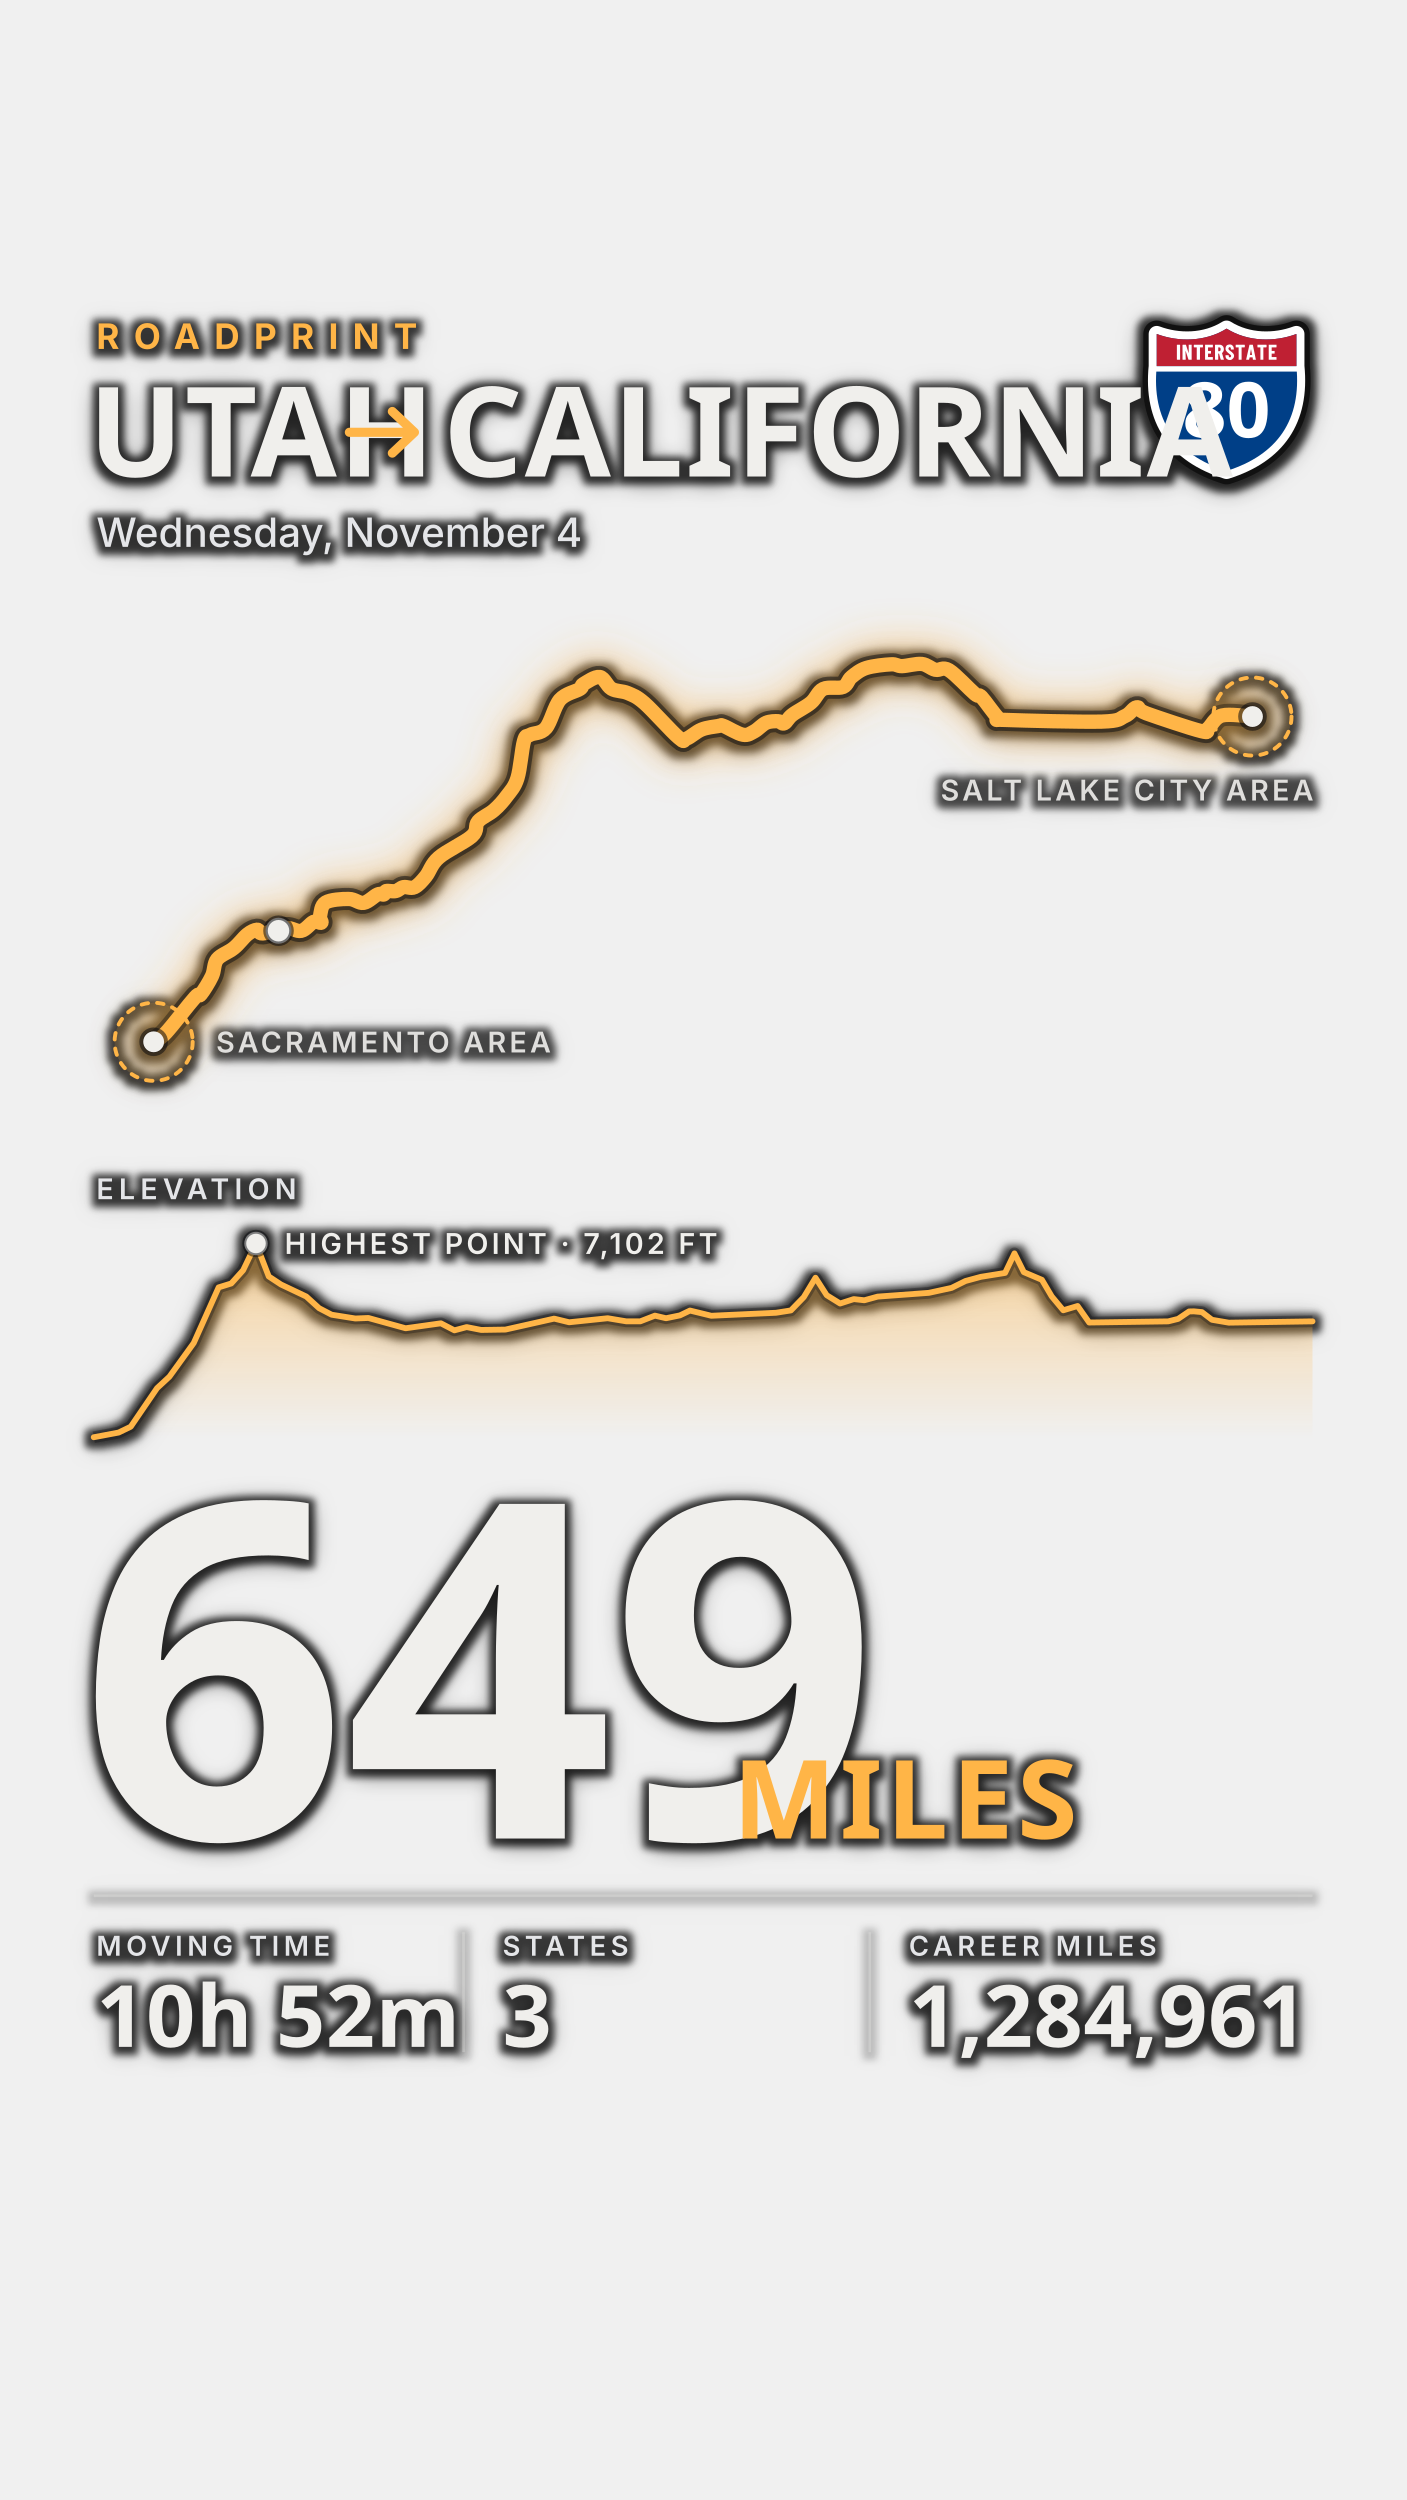
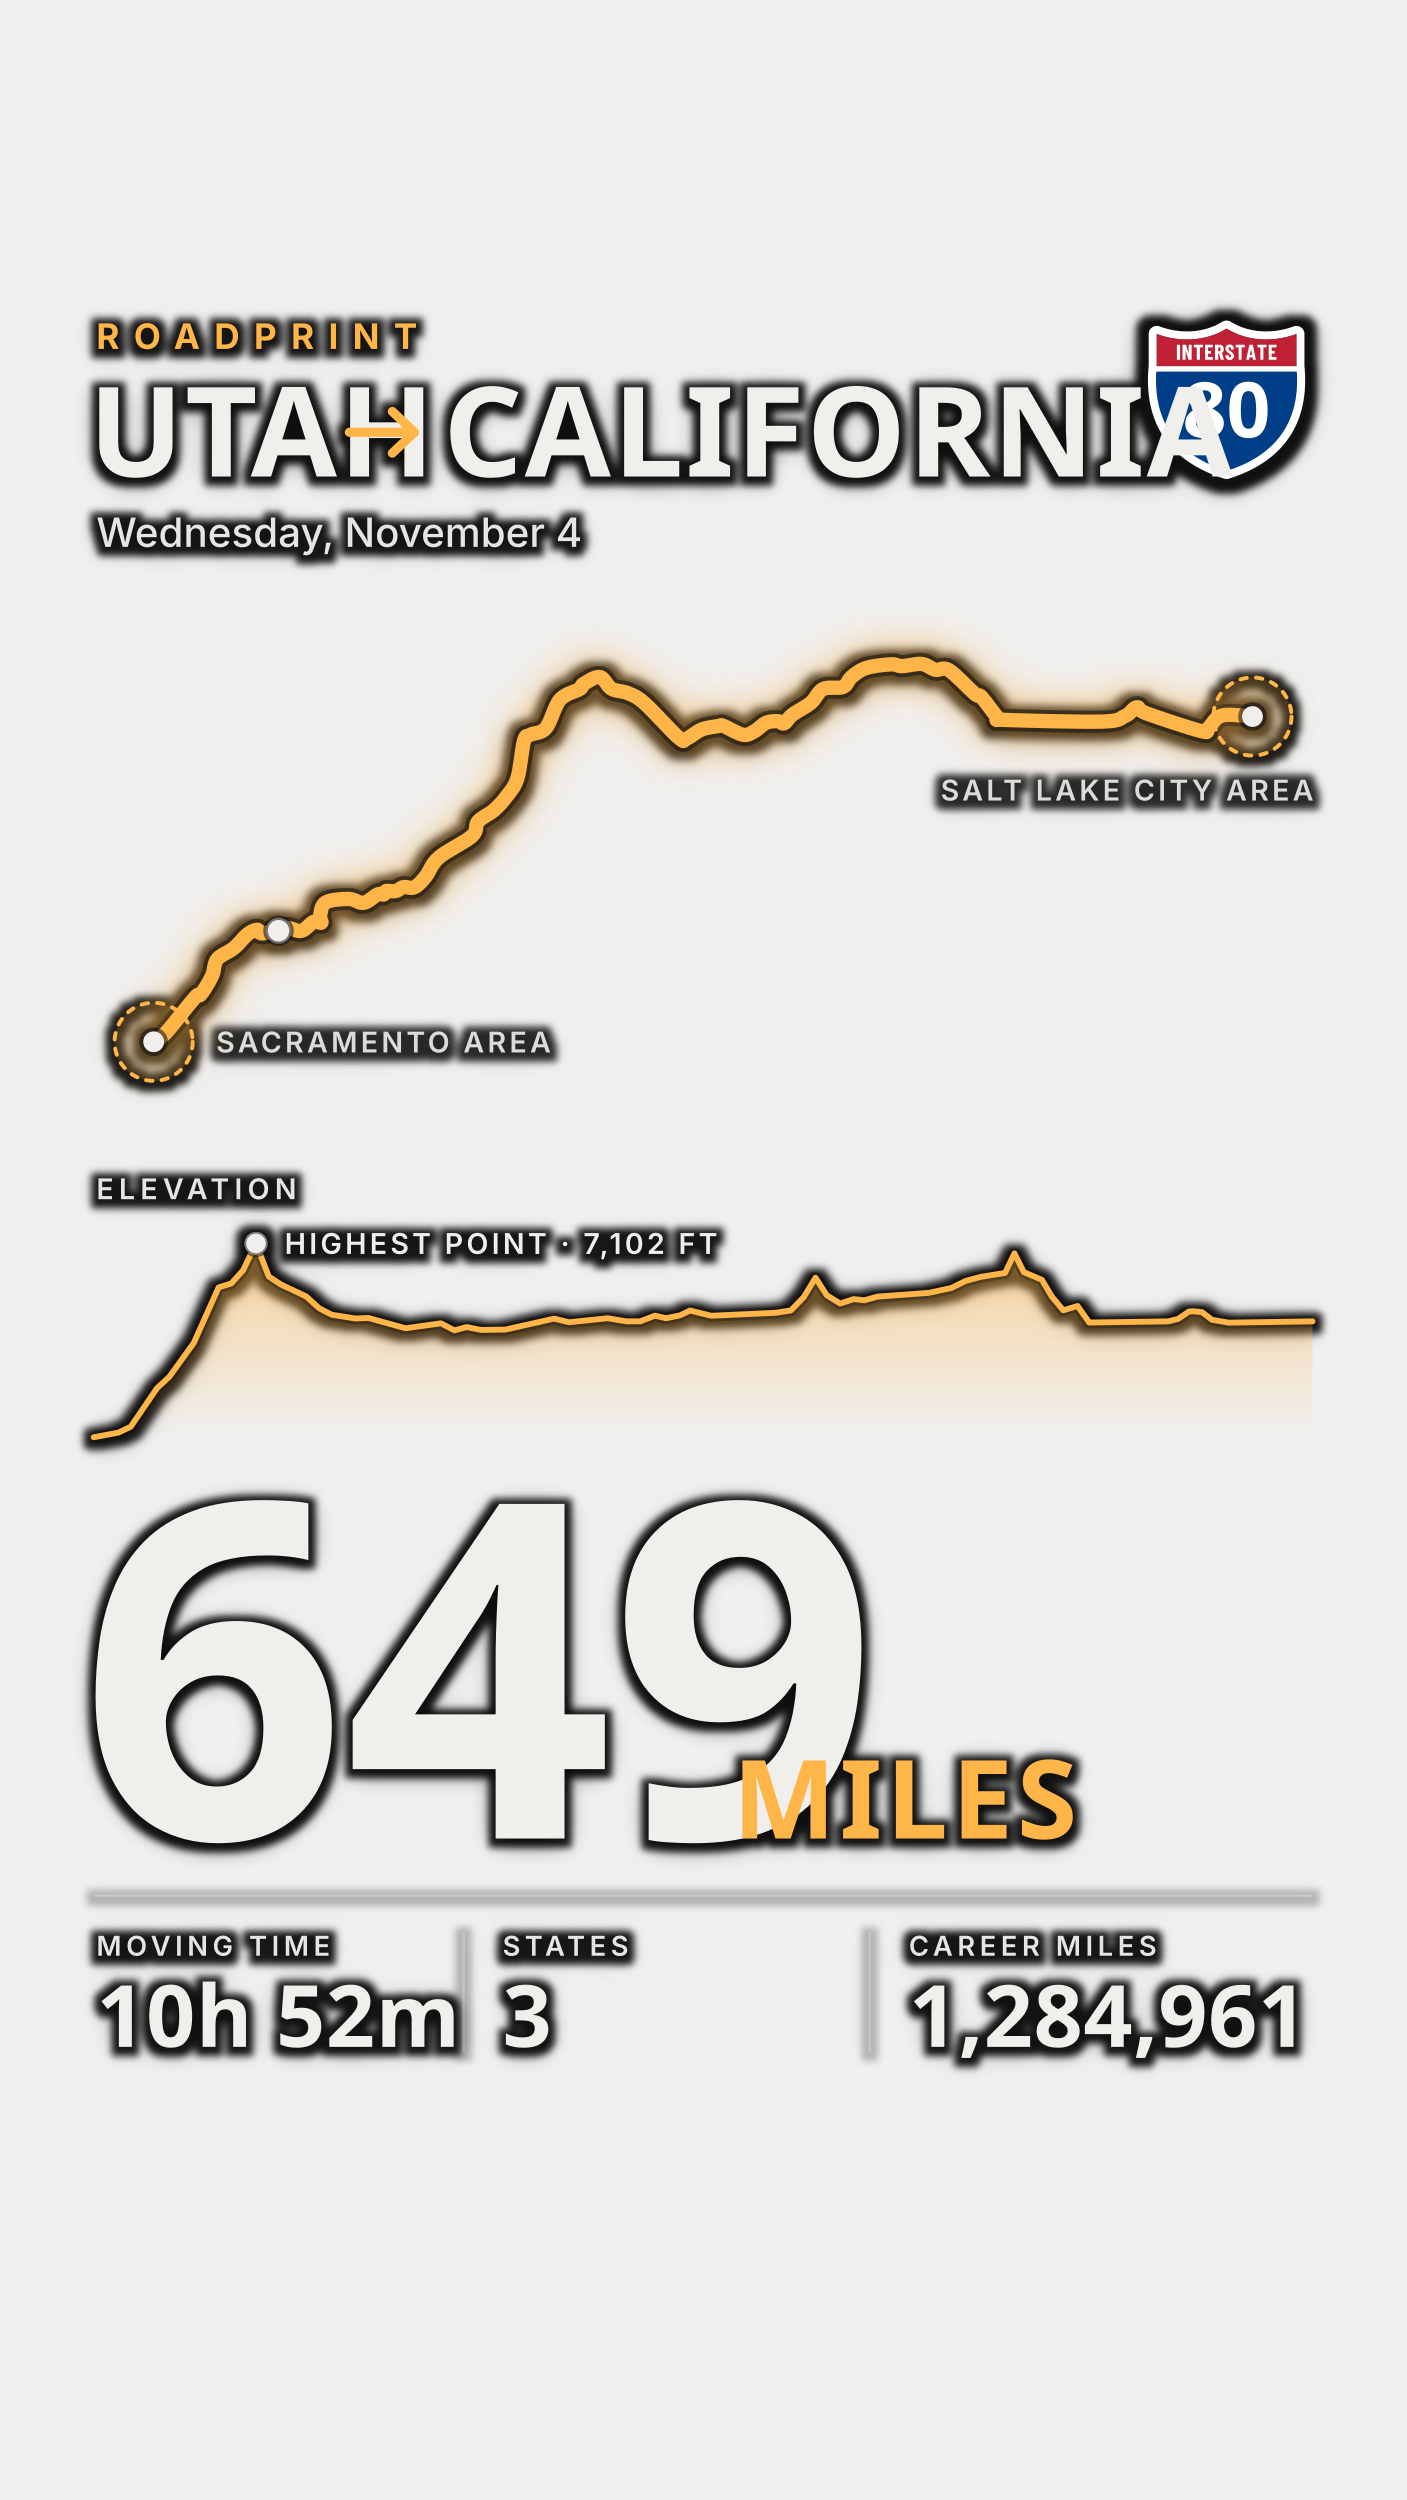
<svg xmlns="http://www.w3.org/2000/svg" viewBox="0 0 1080 1920" width="1080" height="1920">
  <defs>
    <filter id="glow" x="-10%" y="-60%" width="120%" height="220%">
      <feGaussianBlur stdDeviation="16" />
    </filter>
    <filter id="shade" color-interpolation-filters="sRGB" filterUnits="userSpaceOnUse" x="0" y="0" width="1080" height="1920">
      <feColorMatrix in="SourceAlpha" type="matrix" values="0 0 0 0 0.043  0 0 0 0 0.047  0 0 0 0 0.063  0 0 0 1 0" result="a" />
      <feGaussianBlur in="a" stdDeviation="9" result="w" />
      <feOffset in="w" dy="3" result="wo" />
      <feComponentTransfer in="wo" result="wide">
        <feFuncA type="linear" slope="0.62" />
      </feComponentTransfer>
-       <feMorphology in="a" operator="dilate" radius="4" result="ad" />
+       <feMorphology in="a" operator="dilate" radius="5" result="ad" />
      <feGaussianBlur in="ad" stdDeviation="3" result="t" />
      <feOffset in="t" dy="1.5" result="to" />
      <feComponentTransfer in="to" result="tight">
-         <feFuncA type="linear" slope="0.75" />
+         <feFuncA type="linear" slope="0.9" />
      </feComponentTransfer>
      <feMerge>
        <feMergeNode in="wide" />
        <feMergeNode in="tight" />
      </feMerge>
    </filter>
    <linearGradient id="elev" x1="0" y1="0" x2="0" y2="1">
      <stop offset="0" stop-color="#ffb547" stop-opacity="0.5" />
      <stop offset="1" stop-color="#ffb547" stop-opacity="0" />
    </linearGradient>
  </defs>
  <defs>
    <g id="art">
      <text id="wordmark" x="74" y="268" font-family="Inter" font-weight="700" font-size="27" letter-spacing="11" fill="#ffb547">ROADPRINT</text>
      <g id="road-sign" transform="translate(876 240) scale(2.0625)">
        <path d="M32 6C40 11 50 11 58 8L58 20C60 40 51 53 32 59C13 53 4 40 6 20L6 8C14 11 24 11 32 6Z" fill="#111111" stroke="#111111" stroke-width="10" stroke-linejoin="round" />
        <path d="M32 6C40 11 50 11 58 8L58 20C60 40 51 53 32 59C13 53 4 40 6 20L6 8C14 11 24 11 32 6Z" fill="#ffffff" stroke="#ffffff" stroke-width="6" stroke-linejoin="round" />
        <path d="M32 6C40 11 50 11 58 8L58 20C60 40 51 53 32 59C13 53 4 40 6 20L6 8C14 11 24 11 32 6Z" fill="#003f87" />
        <path d="M32 6C40 11 50 11 58 8L58 20L6 20L6 8C14 11 24 11 32 6Z" fill="#bf2033" />
        <rect x="4" y="20" width="56" height="2" fill="#ffffff" />
        <path id="lettering" d="M13.5 17.5l0-5.4q0 0 .1-.1q0 0 0 0l1 0q0 0 0 0q.1 .1 .1 .1l0 5.4q0 0 -.1 .1q0 0 0 0l-1 0q0 0 0 0q-.1-.1 -.1-.1zm4.5-5.5l.9 0q.1 0 .1 0q0 .1 0 .1l0 5.4q0 0 0 .1q0 0 -.1 0l-1 0q-.1 0 -.1-.1l-1-3.1q0 0 0 0q-.1 0 -.1 0l.1 3.1q0 0 -.1 .1q0 0 0 0l-1 0q0 0 0 0q-.1-.1 -.1-.1l0-5.4q0 0 .1-.1q0 0 0 0l1.1 0q.1 0 .1 .1l1 3.1q0 0 0 0q0 0 0 0l0-3.1q0 0 0-.1q.1 0 .1 0zm5.2 .1l0 .8q0 0 0 0q-.1 .1 -.1 .1l-1 0q0 0 0 0l0 4.5q0 0 -.1 .1q0 0 0 0l-1 0q0 0 0 0q-.1-.1 -.1-.1l0-4.5q0 0 0 0l-1 0q0 0 0-.1q-.1 0 -.1 0l0-.8q0 0 .1-.1q0 0 0 0l3.2 0q0 0 .1 0q0 .1 0 .1zm3.6 .9l-1.6 0q-.1 0 -.1 0l0 1.3q0 0 .1 0l.9 0q.1 0 .1 0q0 .1 0 .1l0 .8q0 0 0 .1q0 0 -.1 0l-.9 0q-.1 0 -.1 0l0 1.3q0 0 .1 0l1.6 0q.1 0 .1 .1q0 0 0 0l0 .8q0 0 0 .1q0 0 -.1 0l-2.7 0q-.1 0 -.1 0q0-.1 0-.1l0-5.4q0 0 0-.1q0 0 .1 0l2.7 0q.1 0 .1 0q0 .1 0 .1l0 .8q0 0 0 0q0 .1 -.1 .1zm3 4.5l-.6-2.2q0 0 0 0l-.3 0q0 0 0 0l0 2.2q0 0 -.1 .1q0 0 0 0l-1 0q0 0 0 0q-.1-.1 -.1-.1l0-5.4q0 0 .1-.1q0 0 0 0l1.7 0q.4 0 .7 .2q.4 .2 .6 .6q.2 .4 .2 .9q0 .5 -.2 .8q-.2 .4 -.5 .6q0 0 0 0q-.1 0 0 0l.7 2.4q0 .1 -.1 .1l-.9 0q-.1 0 -.2-.1zm-.9-4.5l0 1.4q0 0 0 0l.4 0q.2 0 .4-.2q.1-.2 .1-.5q0-.3 -.1-.5q-.2-.2 -.4-.2l-.4 0q0 0 0 0zm2.7 3.2l0-.2q0-.1 .1-.1q0 0 0 0l1 0q0 0 0 0q.1 0 .1 .1l0 .1q0 .3 .1 .4q.1 .2 .3 .2q.2 0 .3-.1q.2-.2 .2-.4q0-.3 -.2-.4q-.2-.2 -.6-.5q-.4-.3 -.7-.6q-.2-.2 -.4-.5q-.2-.3 -.2-.8q0-.6 .4-1.1q.5-.4 1.2-.4q.7 0 1.1 .5q.4 .4 .4 1.1l0 .2q0 0 0 0q0 .1 -.1 .1l-.9 0q0 0 -.1-.1q0 0 0 0l0-.3q0-.2 -.1-.3q-.1-.2 -.3-.2q-.2 0 -.3 .1q-.2 .2 -.2 .4q0 .3 .2 .5q.1 .1 .6 .5q.5 .3 .7 .6q.3 .2 .4 .5q.2 .2 .2 .6q0 .7 -.5 1.1q-.4 .5 -1.1 .5q-.5 0 -.8-.2q-.4-.2 -.6-.5q-.2-.4 -.2-.8zm7.2-4.1l0 .8q0 0 -.1 0q0 .1 0 .1l-1 0q-.1 0 -.1 0l0 4.5q0 0 0 .1q0 0 -.1 0l-.9 0q0 0 -.1 0q0-.1 0-.1l0-4.5q0 0 0 0l-1 0q0 0 -.1-.1q0 0 0 0l0-.8q0 0 0-.1q.1 0 .1 0l3.2 0q0 0 0 0q.1 .1 .1 .1zm3 5.4l-.1-.8q0 0 -.1 0l-1 0q0 0 0 0l-.2 .8q0 .1 -.1 .1l-.9 0q-.1 0 -.1-.1l1.2-5.4q0-.1 .1-.1l1.1 0q.1 0 .1 .1l1.1 5.4l.1 0q0 .1 -.1 .1l-1 0q-.1 0 -.1-.1zm-1-1.7l.7 0q0 0 0 0l-.4-2.2q0 0 0 0q0 0 0 0l-.4 2.2q0 0 .1 0zm6.1-3.7l0 .8q0 0 -.1 0q0 .1 0 .1l-1 0q-.1 0 -.1 0l0 4.5q0 0 0 .1q0 0 -.1 0l-.9 0q0 0 -.1 0q0-.1 0-.1l0-4.5q0 0 0 0l-1 0q0 0 -.1-.1q0 0 0 0l0-.8q0 0 0-.1q.1 0 .1 0l3.2 0q0 0 0 0q.1 .1 .1 .1zm3.6 .9l-1.7 0q0 0 0 0l0 1.3q0 0 0 0l1 0q0 0 .1 0q0 .1 0 .1l0 .8q0 0 0 .1q-.1 0 -.1 0l-1 0q0 0 0 0l0 1.3q0 0 0 0l1.7 0q0 0 .1 .1q0 0 0 0l0 .8q0 0 0 .1q-.1 0 -.1 0l-2.7 0q-.1 0 -.1 0q0-.1 0-.1l0-5.4q0 0 0-.1q0 0 .1 0l2.7 0q0 0 .1 0q0 .1 0 .1l0 .8q0 0 0 0q-.1 .1 -.1 .1z" fill="#ffffff" />
        <text x="32" y="46.5" text-anchor="middle" font-family="Barlow Condensed" font-weight="700" font-stretch="condensed" font-size="28.6" fill="#ffffff">80</text>
      </g>
-       <text id="title" x="68" y="366" font-family="Barlow Condensed" font-weight="700" font-stretch="condensed" font-size="96" letter-spacing="1.5" fill="#f0efec">UTAH</text>
+       <text id="title" x="68.1" y="366" font-family="Barlow Condensed" font-weight="700" font-stretch="condensed" font-size="96" letter-spacing="1.5" fill="#f0efec">UTAH</text>
      <path class="title-arrow" d="M268.3 332 h50 m-17 -16 l17 16 l-17 16" fill="none" stroke="#ffb547" stroke-width="7" stroke-linecap="round" stroke-linejoin="round" />
      <text id="title-2" x="340.3" y="366" font-family="Barlow Condensed" font-weight="700" font-stretch="condensed" font-size="96" letter-spacing="1.5" fill="#f0efec">CALIFORNIA</text>
      <text id="date" x="74" y="420" font-family="Inter" font-weight="500" font-size="31" fill="#e4e5e8">Wednesday, November 4</text>
      <path id="route-casing" d="M961.9 550.3 C958 550.2 944.1 548 938.5 549.5 C932.8 551 930.5 557.3 927.9 559.3 C925.2 561.3 930.4 563.4 922.5 561.5 C914.6 559.6 888.8 550.9 880.5 547.9 C872.3 544.8 875.8 542.8 873 543.2 C870.2 543.5 868.4 548.2 863.9 550 C859.4 551.9 861.4 553.7 846.1 554.2 C830.8 554.6 785.5 553.4 772.2 552.9 C758.9 552.4 769.5 554.1 766.4 551.2 C763.4 548.3 756.7 538.4 753.8 535.3 C750.8 532.3 752.9 536.3 748.7 532.9 C744.6 529.5 733.9 517.8 728.8 514.7 C723.8 511.7 721.9 515.2 718.4 514.4 C714.9 513.6 712.2 510.4 707.9 509.9 C703.6 509.5 696.6 511.5 692.7 511.6 C688.7 511.6 688.8 509.9 684.3 510.2 C679.7 510.4 670.4 511.4 665.3 513 C660.3 514.6 657 517.5 654 519.9 C651 522.3 651.1 526 647.5 527.6 C643.9 529.1 636.3 527.1 632.2 529.1 C628.1 531.1 626.8 536.4 622.8 539.7 C618.9 543 611.9 546.3 608.5 549 C605.1 551.6 604.1 554.7 602.3 555.5 C600.4 556.4 599.9 554 597.6 553.9 C595.3 553.8 591.4 553.8 588.4 555.1 C585.4 556.4 582.4 560 579.5 561.6 C576.5 563.1 574.7 565 570.7 564.3 C566.7 563.7 558.7 558.6 555.6 557.5 C552.4 556.3 554.4 557.2 551.6 557.6 C548.8 558.1 542.9 558.6 538.8 560.3 C534.7 561.9 530.2 566.3 527.2 567.3 C524.3 568.4 526.5 571.1 521.2 566.5 C515.8 562 501.4 545.7 494.9 540 C488.4 534.4 486.4 534.2 482.2 532.3 C478 530.5 473.3 531.1 469.7 529 C466.1 526.9 464.2 520.5 460.6 519.9 C457 519.3 450.6 523.9 448 525.4 C445.5 527 448.4 527.1 445.4 529.1 C442.4 531.1 434.4 532.4 430 537.4 C425.7 542.5 423.1 554.7 419.2 559.2 C415.4 563.7 409.8 562.7 407 564.4 C404.2 566 404 563.7 402.4 569.2 C400.8 574.7 399.6 590.6 397.4 597.6 C395.2 604.6 392.4 607.2 389.3 611.3 C386.3 615.4 383.1 619 379.4 622.2 C375.7 625.5 370 627.6 367.2 630.9 C364.3 634.3 367.5 637.5 362.5 642.1 C357.5 646.7 342.9 653.4 337 658.6 C331.1 663.7 330.1 669.3 327 673.1 C323.9 676.9 321.2 680 318.3 681.4 C315.5 682.7 312.3 680.8 309.9 681.3 C307.5 681.8 306.2 683.8 304 684.3 C301.8 684.9 298.2 683.9 296.6 684.3 C295.1 684.8 295.8 686.6 294.7 687 C293.6 687.4 292.6 685.8 290.1 686.9 C287.5 687.9 283 692.8 279.3 693.4 C275.6 694 272.7 690.4 267.8 690.4 C262.9 690.3 253.7 690.9 250.1 693.1 C246.4 695.3 246.4 700.9 245.8 703.5 C245.3 706.1 247.6 707.9 246.8 708.6 C246 709.4 243.4 707 240.8 708 C238.3 709.1 234.9 714.2 231.3 714.9 C227.7 715.7 224.3 712.3 219.4 712.7 C214.4 713 205.3 716.7 201.7 716.9 C198 717.1 199.4 713.9 197.5 714 C195.5 714.2 192.9 715.3 189.9 717.7 C186.9 720.1 183.5 725 179.6 728.1 C175.8 731.3 169.6 733.2 166.8 736.7 C164 740.3 164.9 745.1 162.8 749.6 C160.7 754.1 156.4 761 154.2 763.7 C152 766.4 154.2 761.1 149.8 766 C145.3 770.9 132.8 787.4 127.5 793.1 C122.2 798.8 119.6 798.9 118 800.1" fill="none" stroke="#0b0c10" stroke-opacity="0.5" stroke-width="17" stroke-linecap="round" stroke-linejoin="round" />
      <path id="route" d="M961.9 550.3 C958 550.2 944.1 548 938.5 549.5 C932.8 551 930.5 557.3 927.9 559.3 C925.2 561.3 930.4 563.4 922.5 561.5 C914.6 559.6 888.8 550.9 880.5 547.9 C872.3 544.8 875.8 542.8 873 543.2 C870.2 543.5 868.4 548.2 863.9 550 C859.4 551.9 861.4 553.7 846.1 554.2 C830.8 554.6 785.5 553.4 772.2 552.9 C758.9 552.4 769.5 554.1 766.4 551.2 C763.4 548.3 756.7 538.4 753.8 535.3 C750.8 532.3 752.9 536.3 748.7 532.9 C744.6 529.5 733.9 517.8 728.8 514.7 C723.8 511.7 721.9 515.2 718.4 514.4 C714.9 513.6 712.2 510.4 707.9 509.9 C703.6 509.5 696.6 511.5 692.7 511.6 C688.7 511.6 688.8 509.9 684.3 510.2 C679.7 510.4 670.4 511.4 665.3 513 C660.3 514.6 657 517.5 654 519.9 C651 522.3 651.1 526 647.5 527.6 C643.9 529.1 636.3 527.1 632.2 529.1 C628.1 531.1 626.8 536.4 622.8 539.7 C618.9 543 611.9 546.3 608.5 549 C605.1 551.6 604.1 554.7 602.3 555.5 C600.4 556.4 599.9 554 597.6 553.9 C595.3 553.8 591.4 553.8 588.4 555.1 C585.4 556.4 582.4 560 579.5 561.6 C576.5 563.1 574.7 565 570.7 564.3 C566.7 563.7 558.7 558.6 555.6 557.5 C552.4 556.3 554.4 557.2 551.6 557.6 C548.8 558.1 542.9 558.6 538.8 560.3 C534.7 561.9 530.2 566.3 527.2 567.3 C524.3 568.4 526.5 571.1 521.2 566.5 C515.8 562 501.4 545.7 494.9 540 C488.4 534.4 486.4 534.2 482.2 532.3 C478 530.5 473.3 531.1 469.7 529 C466.1 526.9 464.2 520.5 460.6 519.9 C457 519.3 450.6 523.9 448 525.4 C445.5 527 448.4 527.1 445.4 529.1 C442.4 531.1 434.4 532.4 430 537.4 C425.7 542.5 423.1 554.7 419.2 559.2 C415.4 563.7 409.8 562.7 407 564.4 C404.2 566 404 563.7 402.4 569.2 C400.8 574.7 399.6 590.6 397.4 597.6 C395.2 604.6 392.4 607.2 389.3 611.3 C386.3 615.4 383.1 619 379.4 622.2 C375.7 625.5 370 627.6 367.2 630.9 C364.3 634.3 367.5 637.5 362.5 642.1 C357.5 646.7 342.9 653.4 337 658.6 C331.1 663.7 330.1 669.3 327 673.1 C323.9 676.9 321.2 680 318.3 681.4 C315.5 682.7 312.3 680.8 309.9 681.3 C307.5 681.8 306.2 683.8 304 684.3 C301.8 684.9 298.2 683.9 296.6 684.3 C295.1 684.8 295.8 686.6 294.7 687 C293.6 687.4 292.6 685.8 290.1 686.9 C287.5 687.9 283 692.8 279.3 693.4 C275.6 694 272.7 690.4 267.8 690.4 C262.9 690.3 253.7 690.9 250.1 693.1 C246.4 695.3 246.4 700.9 245.8 703.5 C245.3 706.1 247.6 707.9 246.8 708.6 C246 709.4 243.4 707 240.8 708 C238.3 709.1 234.9 714.2 231.3 714.9 C227.7 715.7 224.3 712.3 219.4 712.7 C214.4 713 205.3 716.7 201.7 716.9 C198 717.1 199.4 713.9 197.5 714 C195.5 714.2 192.9 715.3 189.9 717.7 C186.9 720.1 183.5 725 179.6 728.1 C175.8 731.3 169.6 733.2 166.8 736.7 C164 740.3 164.9 745.1 162.8 749.6 C160.7 754.1 156.4 761 154.2 763.7 C152 766.4 154.2 761.1 149.8 766 C145.3 770.9 132.8 787.4 127.5 793.1 C122.2 798.8 119.6 798.9 118 800.1" fill="none" stroke="#ffb547" stroke-width="11" stroke-linecap="round" stroke-linejoin="round" />
      <g id="start">
        <circle cx="961.9" cy="550.3" r="30" fill="#ffb547" fill-opacity="0.14" />
        <circle cx="961.9" cy="550.3" r="30" fill="none" stroke="#ffb547" stroke-width="3" stroke-dasharray="5 7" stroke-linecap="round" />
        <circle cx="961.9" cy="550.3" r="11" fill="#0b0c10" fill-opacity="0.55" />
        <circle cx="961.9" cy="550.3" r="8" fill="#f0efec" />
      </g>
      <g id="end">
        <circle cx="118" cy="800.1" r="30" fill="#ffb547" fill-opacity="0.14" />
        <circle cx="118" cy="800.1" r="30" fill="none" stroke="#ffb547" stroke-width="3" stroke-dasharray="5 7" stroke-linecap="round" />
        <circle cx="118" cy="800.1" r="11" fill="#0b0c10" fill-opacity="0.55" />
        <circle cx="118" cy="800.1" r="8" fill="#f0efec" />
      </g>
      <circle id="highest-point" cx="213.9" cy="714.8" r="10" fill="#f0efec" stroke="#0b0c10" stroke-opacity="0.55" stroke-width="3.5" />
      <text id="elevation-kicker" x="74" y="921" font-family="Inter" font-weight="600" font-size="22" letter-spacing="4" fill="#e4e5e8">ELEVATION</text>
      <path d="M1008 1014.8 L943.7 1015.8 L930.8 1013.6 L923.1 1007.7 L916.9 1007.1 L913.2 1007.2 L904.8 1012.9 L897.2 1014.8 L836.5 1015.7 L827.6 1003 L816.6 1006.3 L807.7 995.6 L800.2 982.9 L786.3 977 L779.1 962.6 L771.9 977.6 L753.3 980.6 L741.5 983.8 L730.8 989.1 L713.4 992.9 L674 995.8 L663.8 998.6 L655.7 997.7 L645.2 1001.1 L634.9 994.7 L626.3 981.3 L617.3 996.2 L607.4 1006.4 L596 1008.2 L546.3 1010.5 L529.9 1006.5 L522.2 1010.2 L511.5 1012.4 L503 1010.4 L491.7 1014.8 L481.1 1014.8 L466.7 1012.4 L437.1 1015.5 L425.6 1012.7 L388.2 1021.1 L369.6 1021.4 L358.4 1019.2 L349 1021.7 L338.6 1016.3 L311.5 1020.1 L282.9 1012.2 L272.9 1012.6 L254.7 1009.7 L245.1 1004.7 L235.2 995.7 L215.8 986.5 L206.4 980.3 L196.6 955 L186.7 975.6 L177.6 985.7 L167.9 988.7 L148.8 1031.4 L130.1 1057.3 L120.6 1066.1 L100.4 1095.7 L91.1 1100.2 L72 1103.8" fill="none" stroke="#0b0c10" stroke-opacity="0.3" stroke-width="9" stroke-linejoin="round" />
      <path id="elevation" d="M1008 1014.8 L943.7 1015.8 L930.8 1013.6 L923.1 1007.7 L916.9 1007.1 L913.2 1007.2 L904.8 1012.9 L897.2 1014.8 L836.5 1015.7 L827.6 1003 L816.6 1006.3 L807.7 995.6 L800.2 982.9 L786.3 977 L779.1 962.6 L771.9 977.6 L753.3 980.6 L741.5 983.8 L730.8 989.1 L713.4 992.9 L674 995.8 L663.8 998.6 L655.7 997.7 L645.2 1001.1 L634.9 994.7 L626.3 981.3 L617.3 996.2 L607.4 1006.4 L596 1008.2 L546.3 1010.5 L529.9 1006.5 L522.2 1010.2 L511.5 1012.4 L503 1010.4 L491.7 1014.8 L481.1 1014.8 L466.7 1012.4 L437.1 1015.5 L425.6 1012.7 L388.2 1021.1 L369.6 1021.4 L358.4 1019.2 L349 1021.7 L338.6 1016.3 L311.5 1020.1 L282.9 1012.2 L272.9 1012.6 L254.7 1009.7 L245.1 1004.7 L235.2 995.7 L215.8 986.5 L206.4 980.3 L196.6 955 L186.7 975.6 L177.6 985.7 L167.9 988.7 L148.8 1031.4 L130.1 1057.3 L120.6 1066.1 L100.4 1095.7 L91.1 1100.2 L72 1103.8" fill="none" stroke="#ffb547" stroke-width="4.5" stroke-linejoin="round" stroke-linecap="round" />
      <circle id="elevation-highest" cx="196.6" cy="955" r="9" fill="#f0efec" stroke="#0b0c10" stroke-opacity="0.5" stroke-width="3" />
      <text id="highest-label" x="218.6" y="963" font-family="Inter" font-weight="600" font-size="22" letter-spacing="2.5" fill="#f0efec">HIGHEST POINT · 7,102 FT</text>
      <text id="start-label" x="865.6" y="614.8" text-anchor="middle" font-family="Inter" font-weight="600" font-size="22" letter-spacing="2.5" fill="#f0efec" fill-opacity="0.9">SALT LAKE CITY AREA</text>
      <text id="end-label" x="166" y="808.3" font-family="Inter" font-weight="600" font-size="22" letter-spacing="2.5" fill="#f0efec" fill-opacity="0.9">SACRAMENTO AREA</text>
-       <text id="distance" x="61" y="1412" font-family="Barlow Condensed" font-weight="700" font-stretch="condensed" font-size="360" letter-spacing="-2" fill="#f0efec">649</text>
-       <text id="distance-unit" x="562.8" y="1412" font-family="Barlow Condensed" font-weight="700" font-stretch="condensed" font-size="84" letter-spacing="3" fill="#ffb547">MILES</text>
+       <text id="distance" x="60.8" y="1412" font-family="Barlow Condensed" font-weight="700" font-stretch="condensed" font-size="360" letter-spacing="-2" fill="#f0efec">649</text>
+       <text id="distance-unit" x="562.6" y="1412" font-family="Barlow Condensed" font-weight="700" font-stretch="condensed" font-size="84" letter-spacing="3" fill="#ffb547">MILES</text>
      <path d="M72 1456 H1008" stroke="#f0efec" stroke-opacity="0.28" stroke-width="2" />
      <text id="stat-1-label" x="74" y="1502" font-family="Inter" font-weight="600" font-size="21" letter-spacing="3.5" fill="#e4e5e8">MOVING TIME</text>
      <text id="stat-1-value" x="74" y="1572" font-family="Barlow Condensed" font-weight="600" font-stretch="condensed" font-size="66" letter-spacing="0.5" fill="#f0efec">10h 52m</text>
      <path d="M356 1484 V1576" stroke="#f0efec" stroke-opacity="0.28" stroke-width="2" />
      <text id="stat-2-label" x="386" y="1502" font-family="Inter" font-weight="600" font-size="21" letter-spacing="3.5" fill="#e4e5e8">STATES</text>
      <text id="stat-2-value" x="386" y="1572" font-family="Barlow Condensed" font-weight="600" font-stretch="condensed" font-size="66" letter-spacing="0.5" fill="#f0efec">3</text>
      <path d="M668 1484 V1576" stroke="#f0efec" stroke-opacity="0.28" stroke-width="2" />
      <text id="stat-3-label" x="698" y="1502" font-family="Inter" font-weight="600" font-size="21" letter-spacing="3.5" fill="#e4e5e8">CAREER MILES</text>
      <text id="stat-3-value" x="698" y="1572" font-family="Barlow Condensed" font-weight="600" font-stretch="condensed" font-size="66" letter-spacing="0.5" fill="#f0efec">1,284,961</text>
    </g>
  </defs>
  <use href="#art" filter="url(#shade)" />
  <path id="route-glow" d="M961.9 550.3 C958 550.2 944.1 548 938.5 549.5 C932.8 551 930.5 557.3 927.9 559.3 C925.2 561.3 930.4 563.4 922.5 561.5 C914.6 559.6 888.8 550.9 880.5 547.9 C872.3 544.8 875.8 542.8 873 543.2 C870.2 543.5 868.4 548.2 863.9 550 C859.4 551.9 861.4 553.7 846.1 554.2 C830.8 554.6 785.5 553.4 772.2 552.9 C758.9 552.4 769.5 554.1 766.4 551.2 C763.4 548.3 756.7 538.4 753.8 535.3 C750.8 532.3 752.9 536.3 748.7 532.9 C744.6 529.5 733.9 517.8 728.8 514.7 C723.8 511.7 721.9 515.2 718.4 514.4 C714.9 513.6 712.2 510.4 707.9 509.9 C703.6 509.5 696.6 511.5 692.7 511.6 C688.7 511.6 688.8 509.9 684.3 510.2 C679.7 510.4 670.4 511.4 665.3 513 C660.3 514.6 657 517.5 654 519.9 C651 522.3 651.1 526 647.5 527.6 C643.9 529.1 636.3 527.1 632.2 529.1 C628.1 531.1 626.8 536.4 622.8 539.7 C618.9 543 611.9 546.3 608.5 549 C605.1 551.6 604.1 554.7 602.3 555.5 C600.4 556.4 599.9 554 597.6 553.9 C595.3 553.8 591.4 553.8 588.4 555.1 C585.4 556.4 582.4 560 579.5 561.6 C576.5 563.1 574.7 565 570.7 564.3 C566.7 563.7 558.7 558.6 555.6 557.5 C552.4 556.3 554.4 557.2 551.6 557.6 C548.8 558.1 542.9 558.6 538.8 560.3 C534.7 561.9 530.2 566.3 527.2 567.3 C524.3 568.4 526.5 571.1 521.2 566.5 C515.8 562 501.4 545.7 494.9 540 C488.4 534.4 486.4 534.2 482.2 532.3 C478 530.5 473.3 531.1 469.7 529 C466.1 526.9 464.2 520.5 460.6 519.9 C457 519.3 450.6 523.9 448 525.4 C445.5 527 448.4 527.1 445.4 529.1 C442.4 531.1 434.4 532.4 430 537.4 C425.7 542.5 423.1 554.7 419.2 559.2 C415.4 563.7 409.8 562.7 407 564.4 C404.2 566 404 563.7 402.4 569.2 C400.8 574.7 399.6 590.6 397.4 597.6 C395.2 604.6 392.4 607.2 389.3 611.3 C386.3 615.4 383.1 619 379.4 622.2 C375.7 625.5 370 627.6 367.2 630.9 C364.3 634.3 367.5 637.5 362.5 642.1 C357.5 646.7 342.9 653.4 337 658.6 C331.1 663.7 330.1 669.3 327 673.1 C323.9 676.9 321.2 680 318.3 681.4 C315.5 682.7 312.3 680.8 309.9 681.3 C307.5 681.8 306.2 683.8 304 684.3 C301.8 684.9 298.2 683.9 296.6 684.3 C295.1 684.8 295.8 686.6 294.7 687 C293.6 687.4 292.6 685.8 290.1 686.9 C287.5 687.9 283 692.8 279.3 693.4 C275.6 694 272.7 690.4 267.8 690.4 C262.9 690.3 253.7 690.9 250.1 693.1 C246.4 695.3 246.4 700.9 245.8 703.5 C245.3 706.1 247.6 707.9 246.8 708.6 C246 709.4 243.4 707 240.8 708 C238.3 709.1 234.9 714.2 231.3 714.9 C227.7 715.7 224.3 712.3 219.4 712.7 C214.4 713 205.3 716.7 201.7 716.9 C198 717.1 199.4 713.9 197.5 714 C195.5 714.2 192.9 715.3 189.9 717.7 C186.9 720.1 183.5 725 179.6 728.1 C175.8 731.3 169.6 733.2 166.8 736.7 C164 740.3 164.9 745.1 162.8 749.6 C160.7 754.1 156.4 761 154.2 763.7 C152 766.4 154.2 761.1 149.8 766 C145.3 770.9 132.8 787.4 127.5 793.1 C122.2 798.8 119.6 798.9 118 800.1" fill="none" stroke="#ffb547" stroke-opacity="0.55" stroke-width="30" stroke-linecap="round" stroke-linejoin="round" filter="url(#glow)" />
  <path id="elevation-fill" d="M1008 1014.8 L943.7 1015.8 L930.8 1013.6 L923.1 1007.7 L916.9 1007.1 L913.2 1007.2 L904.8 1012.9 L897.2 1014.8 L836.5 1015.7 L827.6 1003 L816.6 1006.3 L807.7 995.6 L800.2 982.9 L786.3 977 L779.1 962.6 L771.9 977.6 L753.3 980.6 L741.5 983.8 L730.8 989.1 L713.4 992.9 L674 995.8 L663.8 998.6 L655.7 997.7 L645.2 1001.1 L634.9 994.7 L626.3 981.3 L617.3 996.2 L607.4 1006.4 L596 1008.2 L546.3 1010.5 L529.9 1006.5 L522.2 1010.2 L511.5 1012.4 L503 1010.4 L491.7 1014.8 L481.1 1014.8 L466.7 1012.4 L437.1 1015.5 L425.6 1012.7 L388.2 1021.1 L369.6 1021.4 L358.4 1019.2 L349 1021.7 L338.6 1016.3 L311.5 1020.1 L282.9 1012.2 L272.9 1012.6 L254.7 1009.7 L245.1 1004.7 L235.2 995.7 L215.8 986.5 L206.4 980.3 L196.6 955 L186.7 975.6 L177.6 985.7 L167.9 988.7 L148.8 1031.4 L130.1 1057.3 L120.6 1066.1 L100.4 1095.7 L91.1 1100.2 L72 1103.8 L72 1105 L1008 1105 Z" fill="url(#elev)" />
  <use href="#art" />
</svg>
